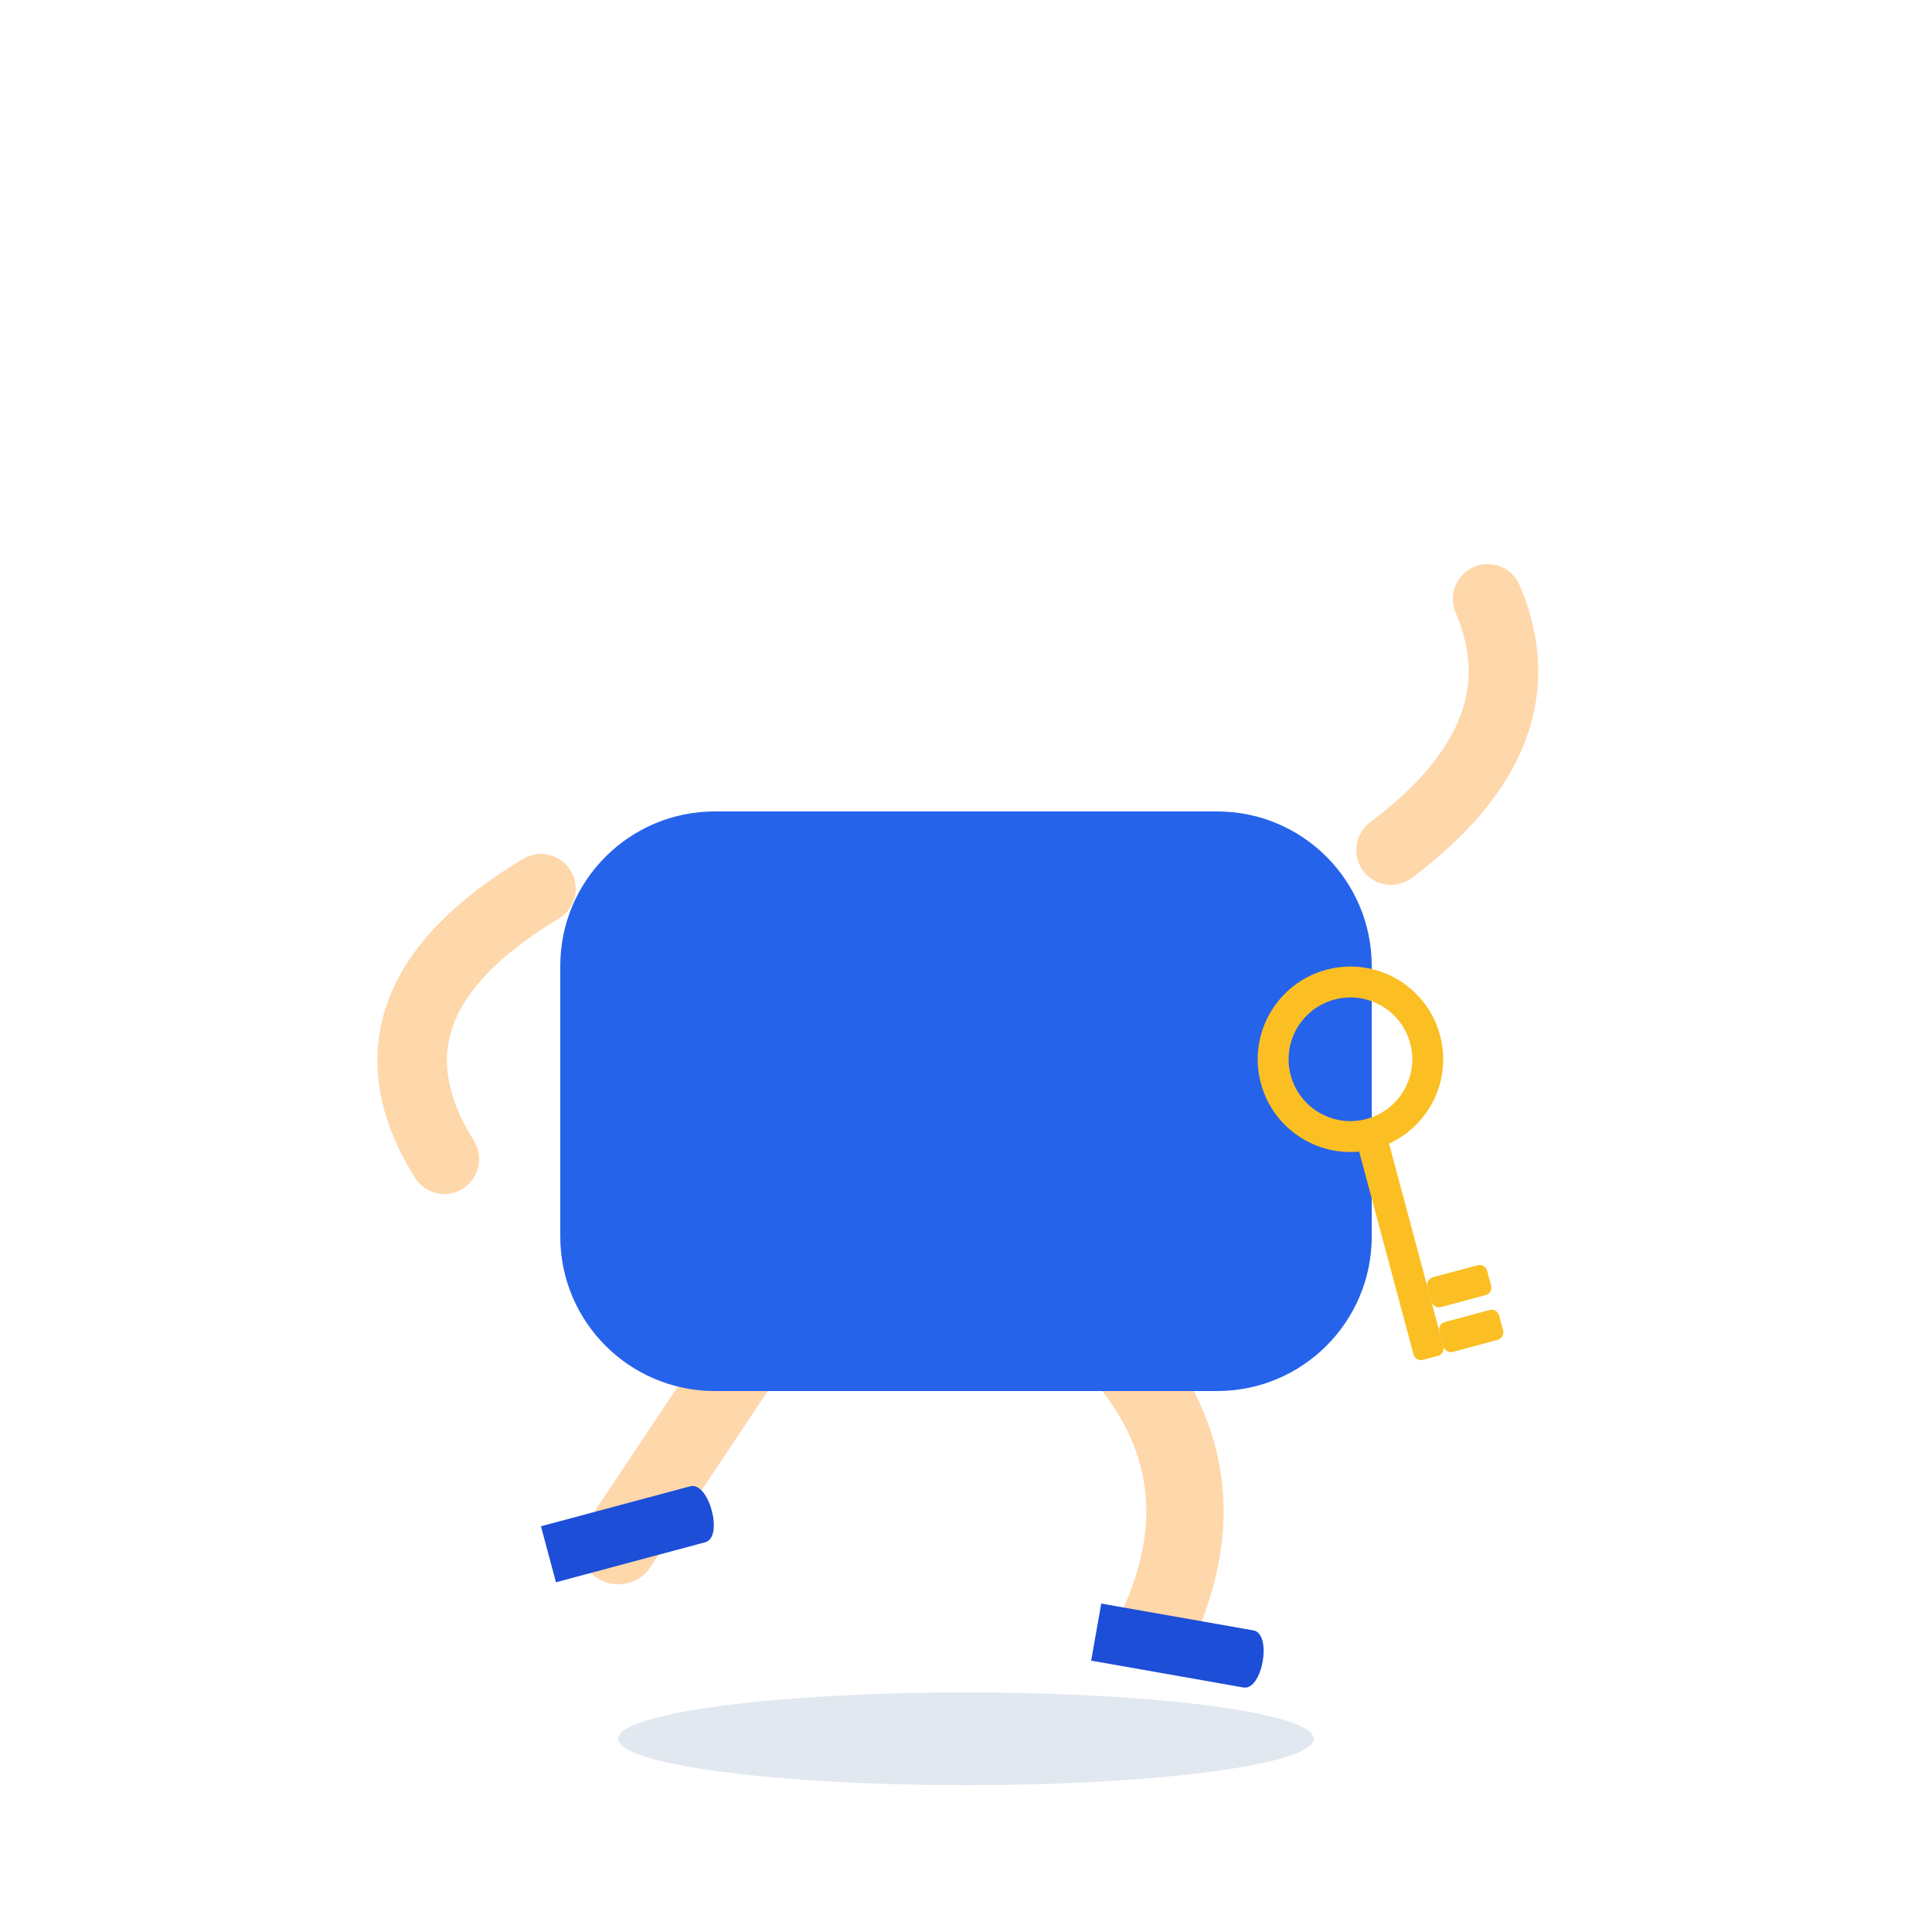
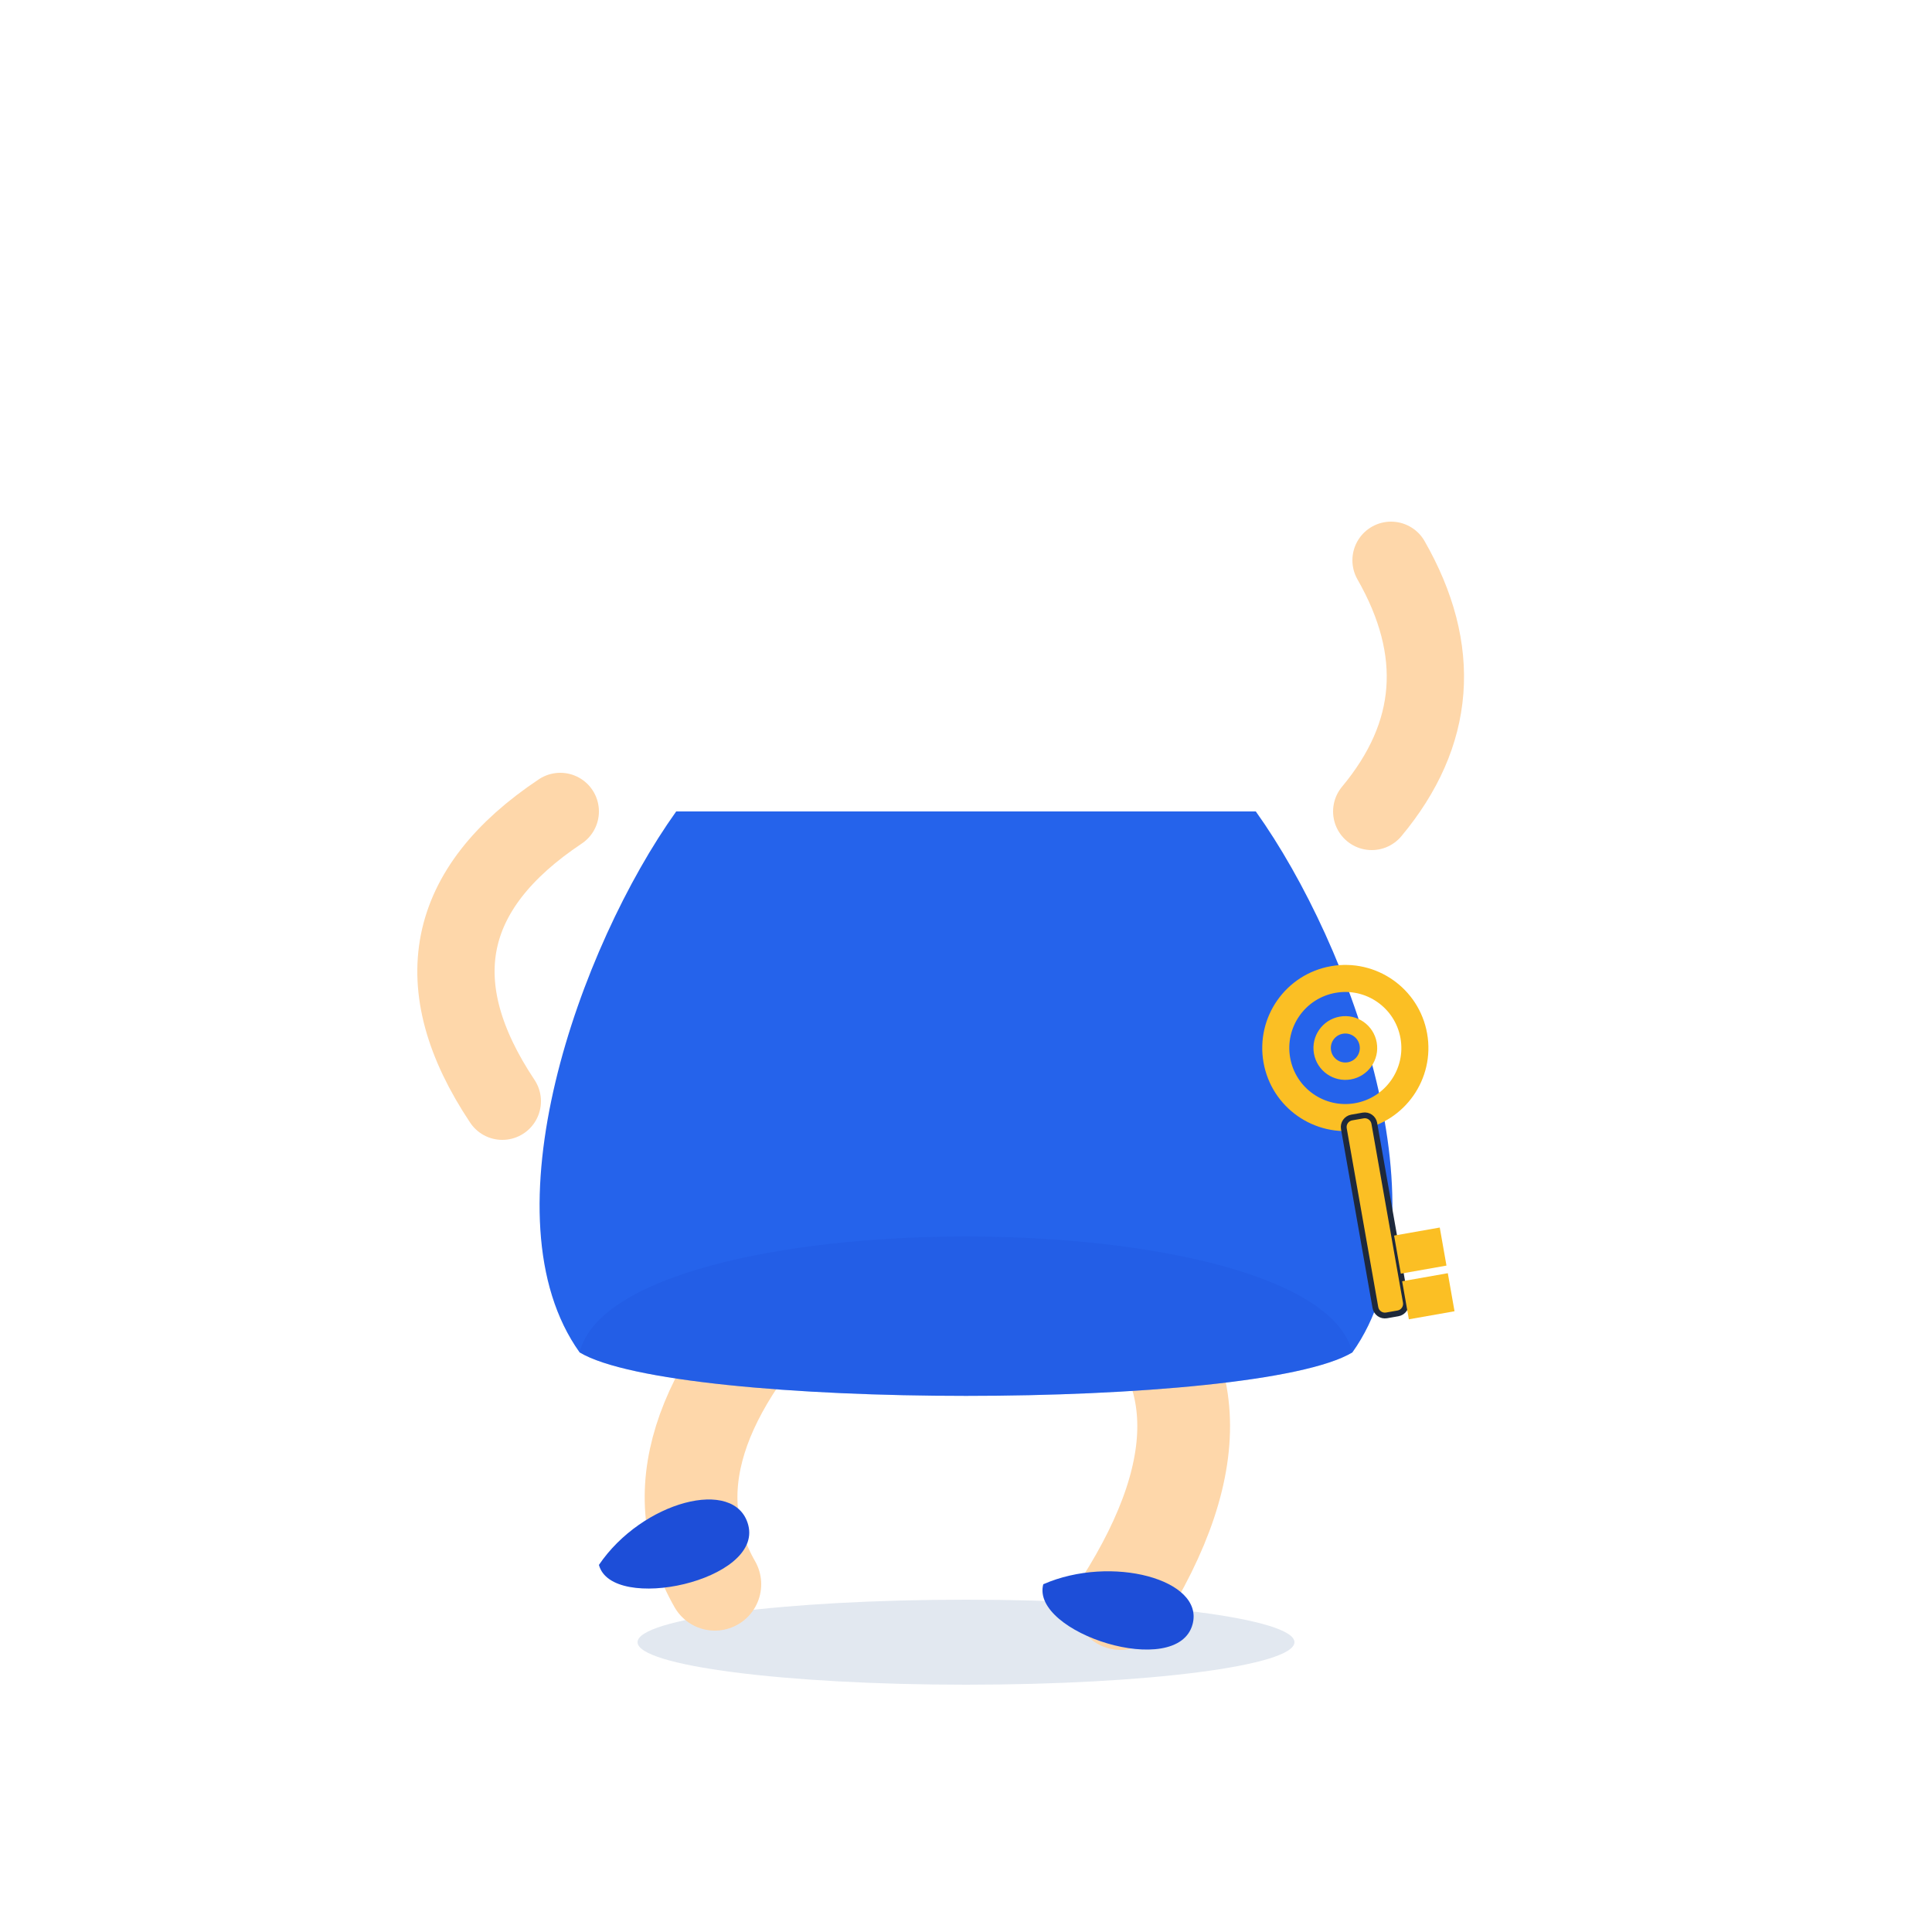
<svg xmlns="http://www.w3.org/2000/svg" viewBox="0 0 500 500">
-   <ellipse cx="250" cy="450" rx="90" ry="12" fill="#E2E8F0" />
-   <path d="M200 340 L160 400" fill="none" stroke="#FED7AA" stroke-width="20" stroke-linecap="round" />
-   <path d="M140 395 h40 c5 0, 5 15, 0 15 h-40 z" fill="#1D4ED8" transform="rotate(-15 140 395)" />
-   <path d="M280 340 Q320 375, 300 420" fill="none" stroke="#FED7AA" stroke-width="20" stroke-linecap="round" />
-   <path d="M285 415 h40 c5 0, 5 15, 0 15 h-40 z" fill="#1D4ED8" transform="rotate(10 285 415)" />
-   <path d="M140 230 Q90 260, 115 300" fill="none" stroke="#FED7AA" stroke-width="18" stroke-linecap="round" />
-   <path d="M360 220 Q400 190, 385 155" fill="none" stroke="#FED7AA" stroke-width="18" stroke-linecap="round" />
-   <rect x="145" y="210" width="210" height="150" rx="40" fill="#2563EB" transform="skewX(-8 250 285)" />
-   <g id="key" transform="translate(325, 260) rotate(-15)">
-     <circle cx="20" cy="20" r="20" fill="none" stroke="#FBBF24" stroke-width="8" />
-     <rect x="16" y="40" width="8" height="60" fill="#FBBF24" rx="2" />
-     <rect x="24" y="80" width="16" height="8" fill="#FBBF24" rx="2" />
-     <rect x="24" y="92" width="16" height="8" fill="#FBBF24" rx="2" />
+   <ellipse cx="250" cy="425" rx="85" ry="11" fill="#E2E8F0" />
+   <path d="M 210 330 Q 165 375, 185 410" fill="none" stroke="#FED7AA" stroke-width="24" stroke-linecap="round" />
+   <path d="M 155 405 C 155 418, 195 420, 195 405 C 195 392, 170 392, 155 405 Z" fill="#1D4ED8" transform="rotate(-15 155 405)" />
+   <path d="M 285 330 Q 325 360, 290 415" fill="none" stroke="#FED7AA" stroke-width="24" stroke-linecap="round" />
+   <path d="M 270 410 C 270 423, 310 425, 310 410 C 310 398, 285 398, 270 410 Z" fill="#1D4ED8" transform="rotate(15 270 410)" />
+   <path d="M 145 210 Q 100 240, 130 285" fill="none" stroke="#FED7AA" stroke-width="20" stroke-linecap="round" />
+   <path d="M 355 210 Q 380 180, 360 145" fill="none" stroke="#FED7AA" stroke-width="20" stroke-linecap="round" />
+   <g transform="skewX(-8 250 280)">
+     <path d="M 175 210 C 150 245, 125 315, 150 350 C 175 365, 325 365, 350 350 C 375 315, 350 245, 325 210 Z" fill="#2563EB" />
+     <path d="M 150 350 C 175 365, 325 365, 350 350 C 340 310, 160 310, 150 350 Z" fill="#1D4ED8" opacity="0.25" />
+   </g>
+   <g id="key" transform="translate(325, 255) rotate(-10)">
+     <circle cx="20" cy="20" r="18" fill="none" stroke="#FBBF24" stroke-width="7" />
+     <circle cx="20" cy="20" r="6" fill="none" stroke="#FBBF24" stroke-width="4.5" />
+     <rect x="16" y="38" width="8" height="52" fill="#FBBF24" rx="2.5" stroke="#1E293B" stroke-width="1.5" />
+     <path d="M 24 70 h 12 v 10 h -12 Z" fill="#FBBF24" />
+     <path d="M 24 82 h 12 v 10 h -12 Z" fill="#FBBF24" />
  </g>
</svg>
